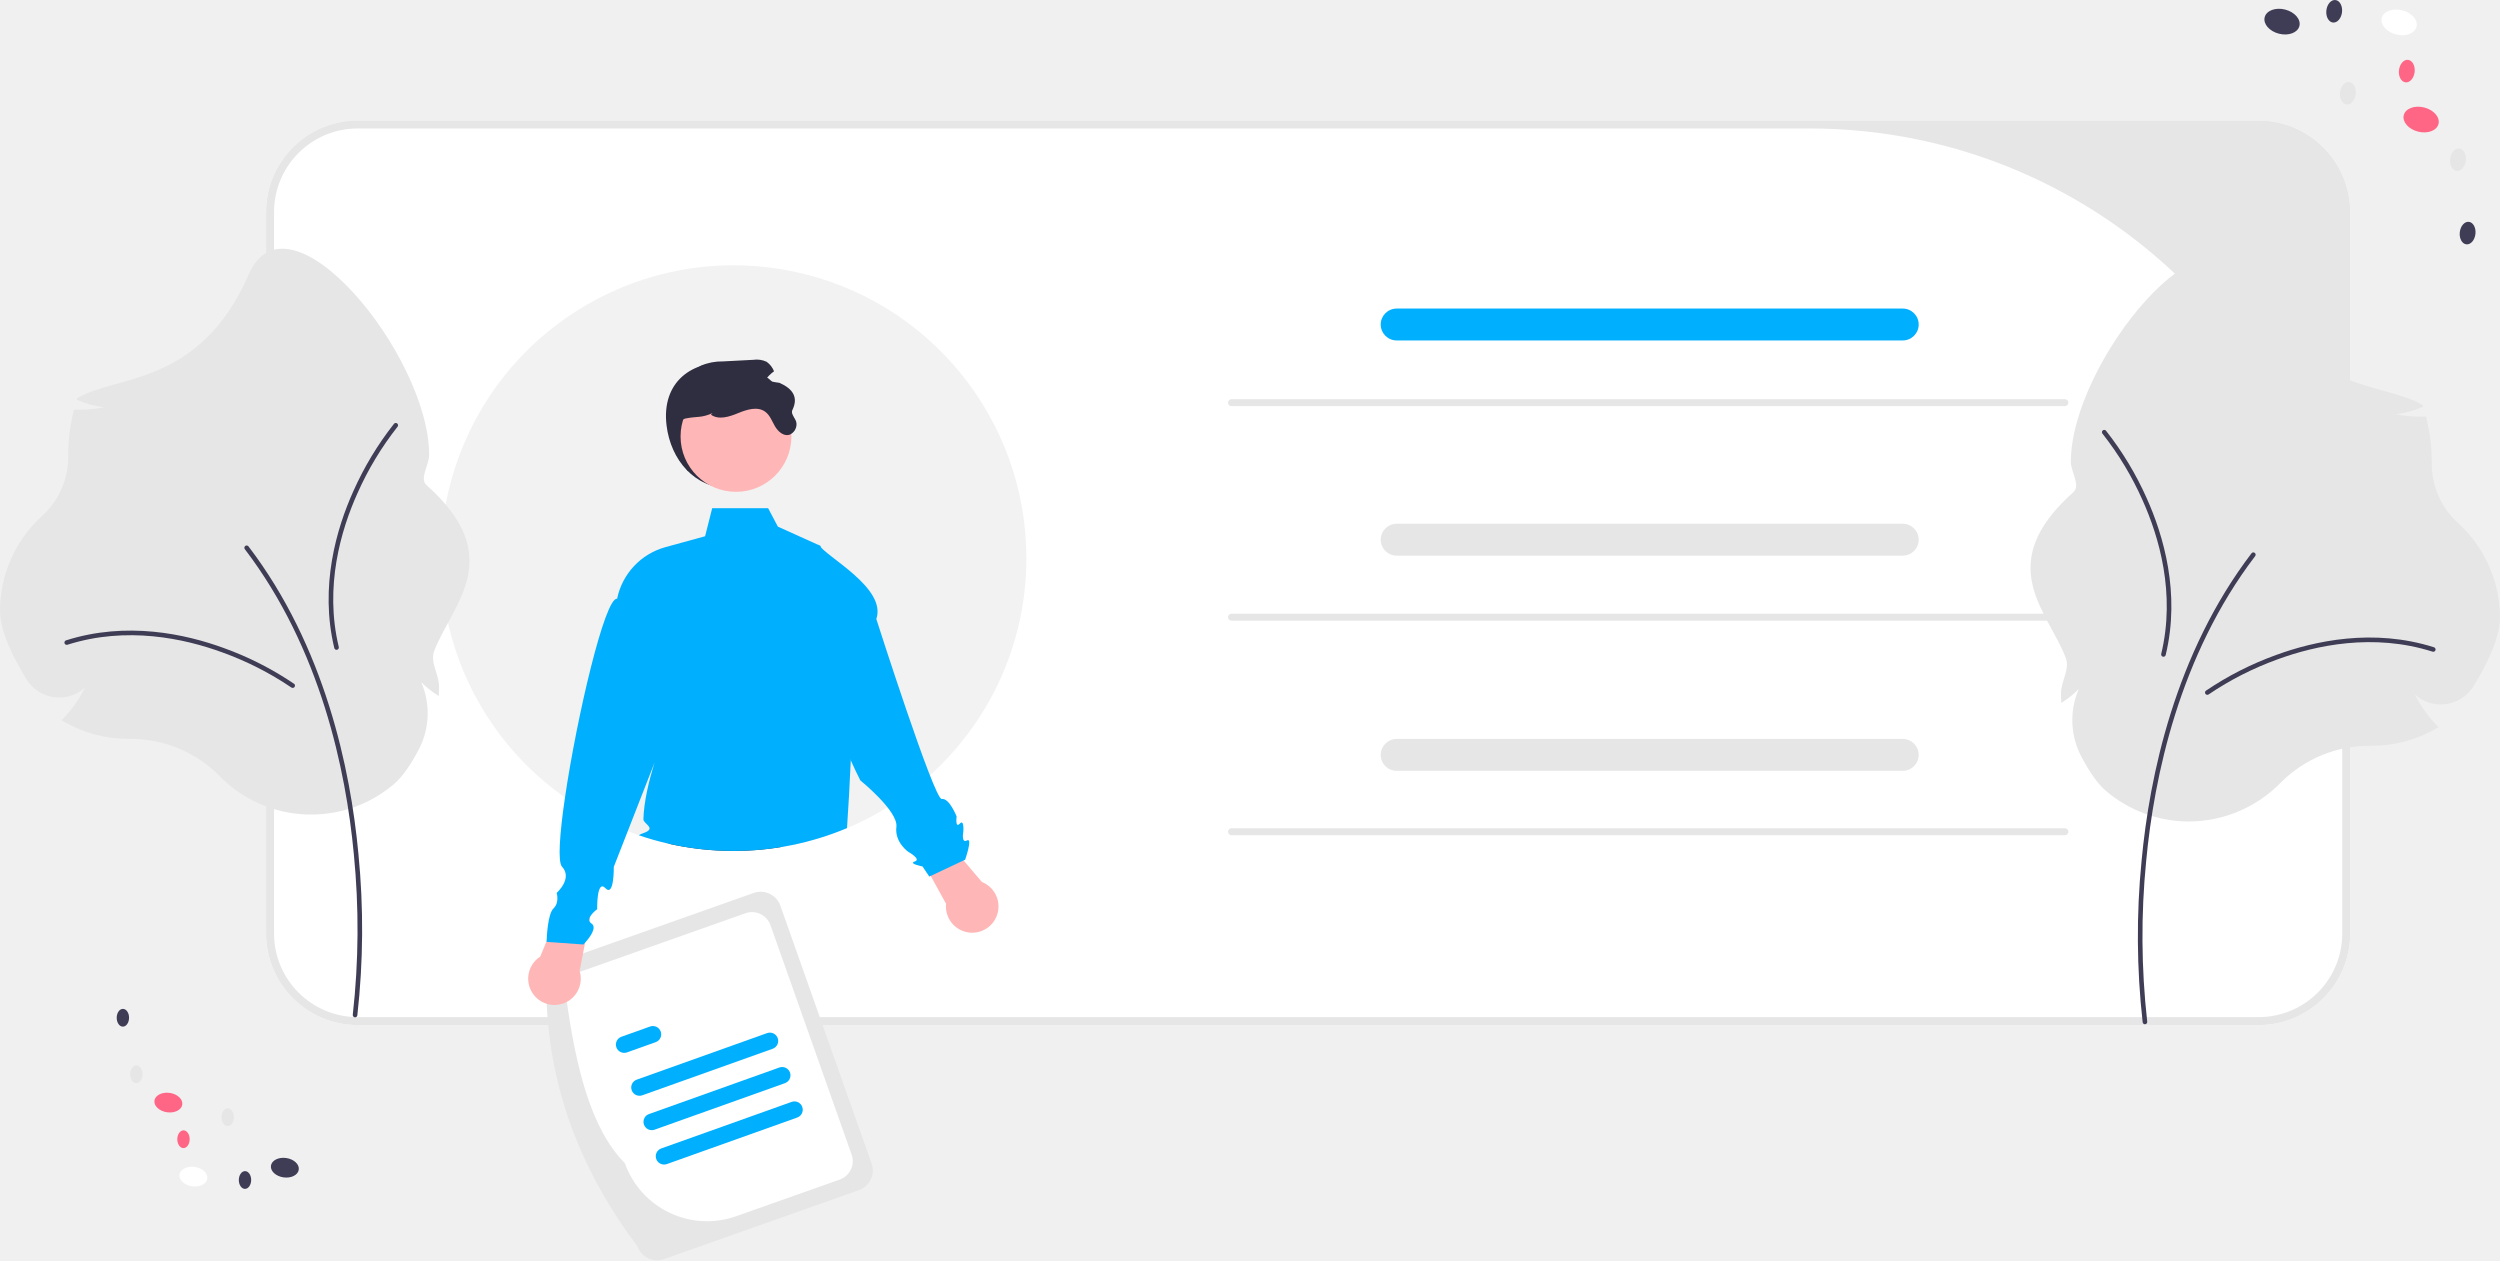
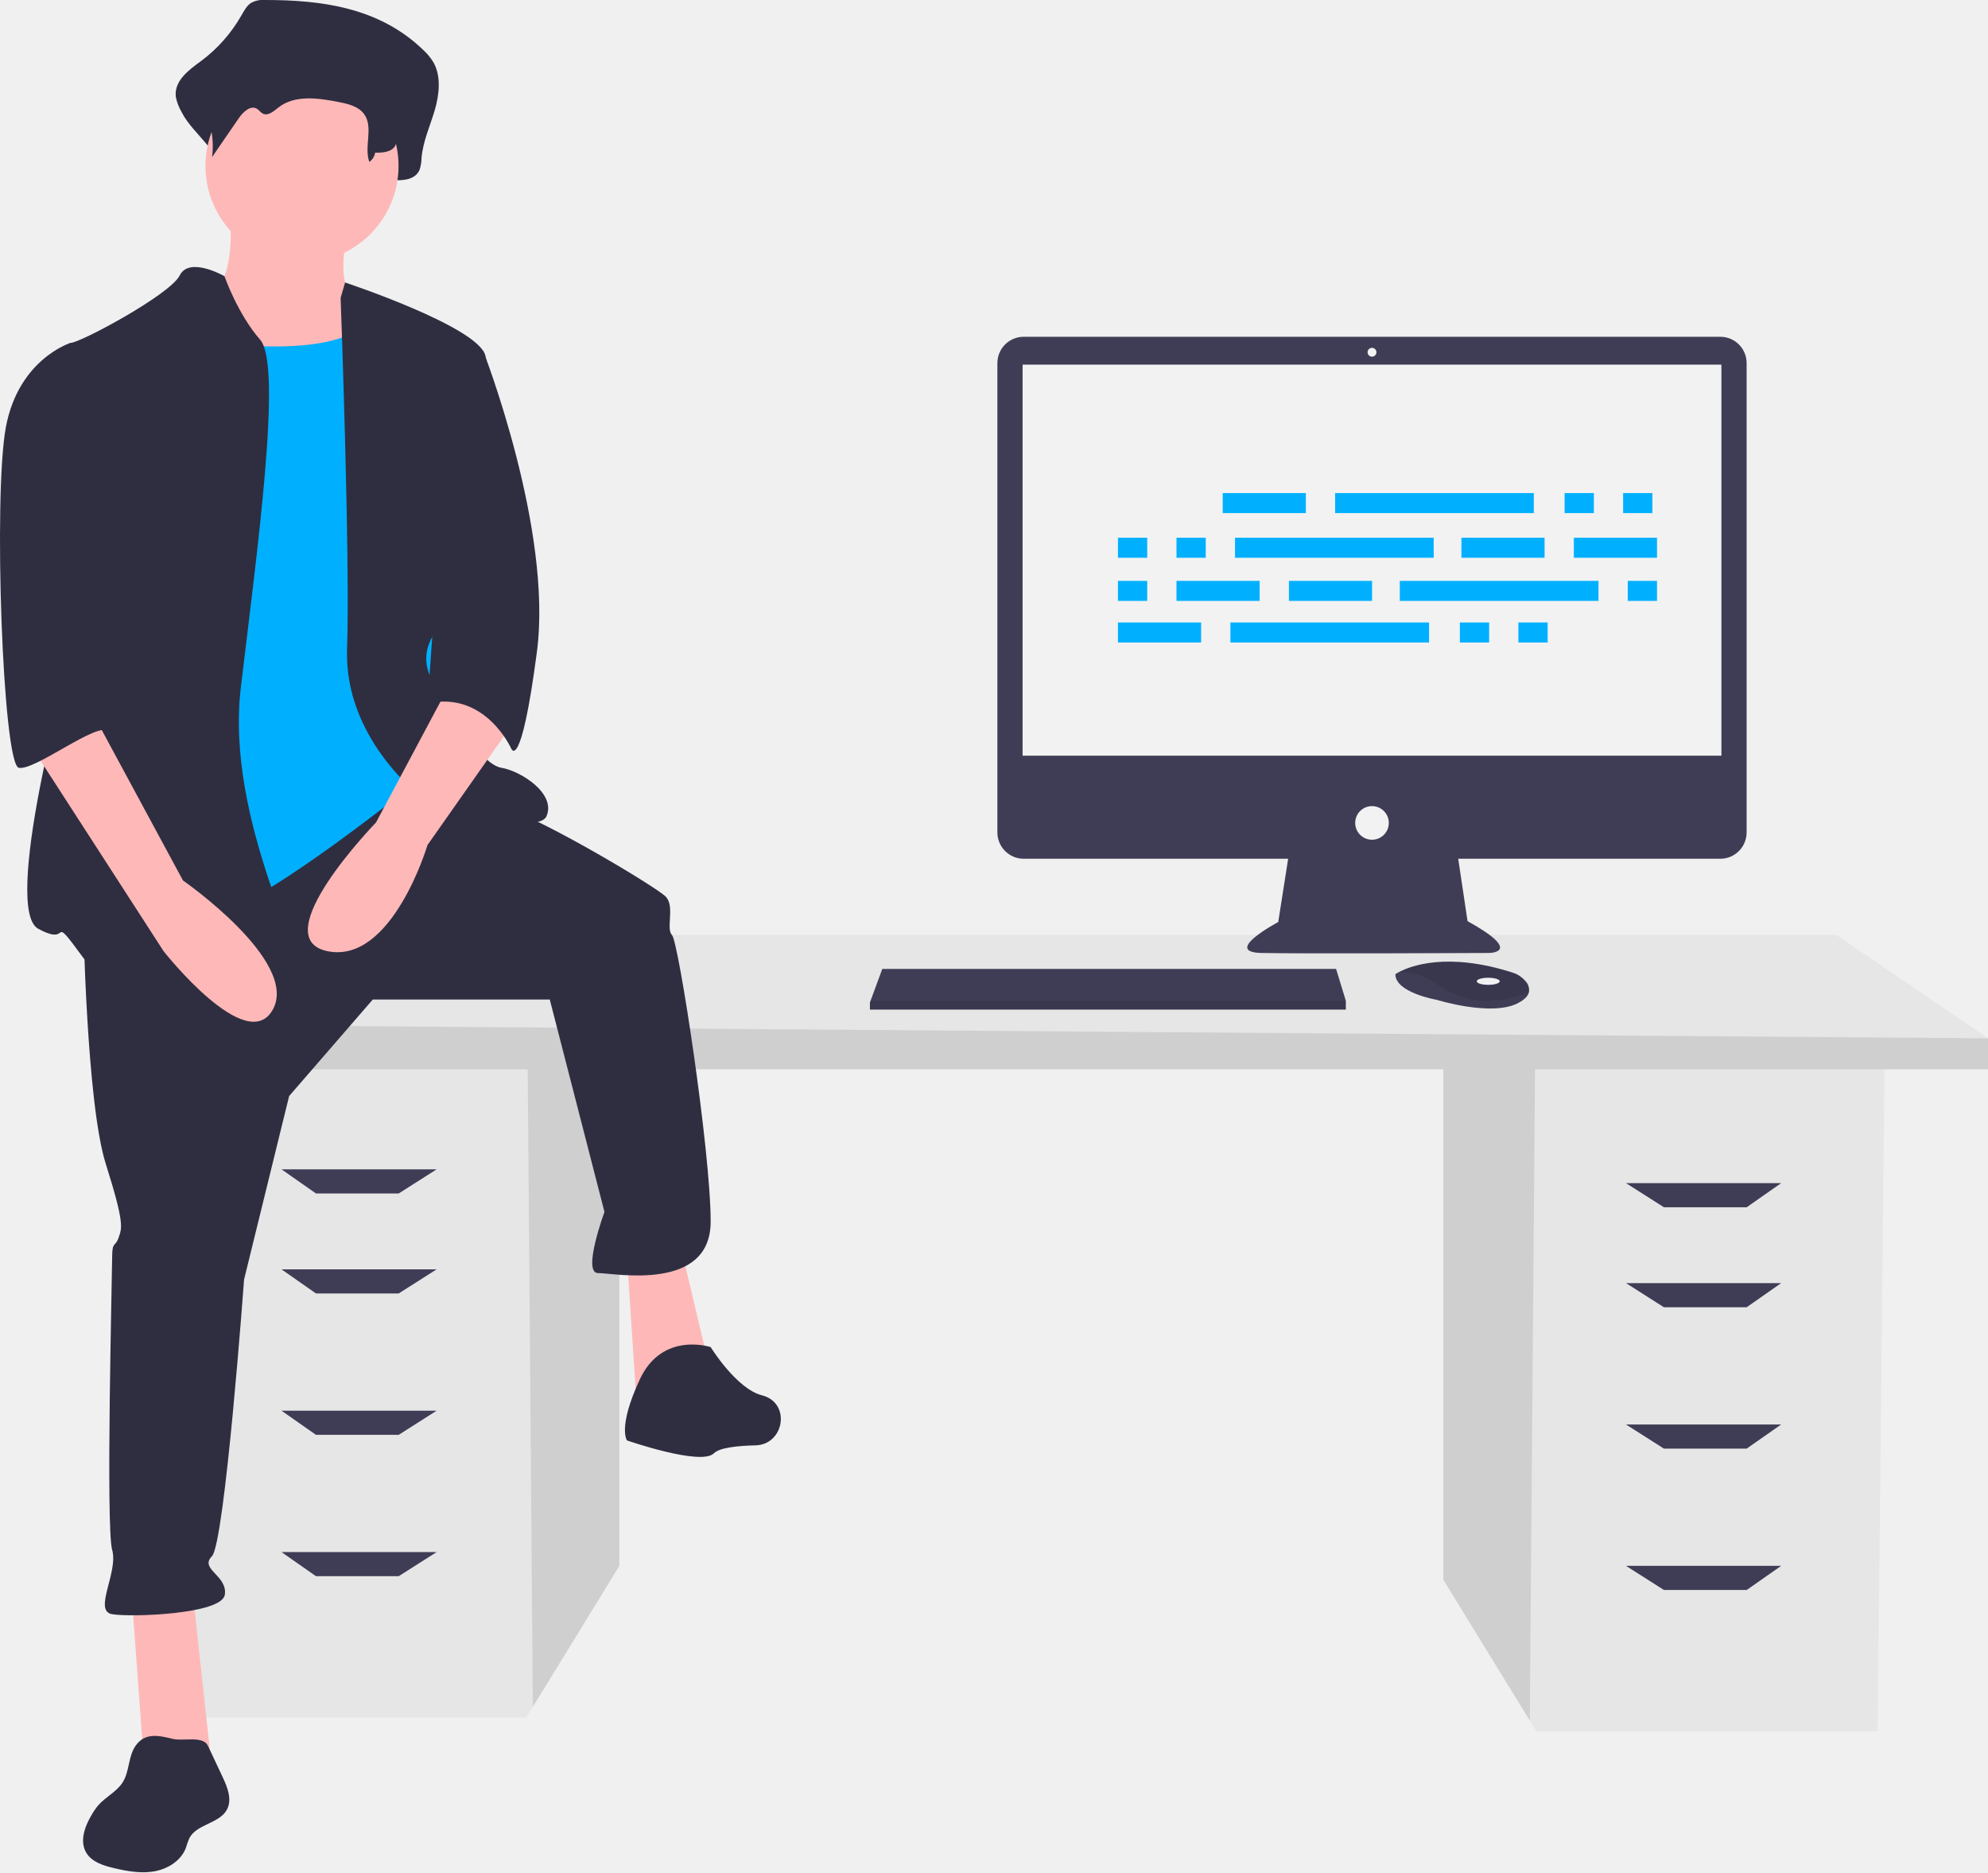
- <svg xmlns="http://www.w3.org/2000/svg" data-name="Layer 1" width="722.452" height="364.196" viewBox="0 0 722.452 364.196">
-   <path d="M891.457,564.133H342.148a26.516,26.516,0,0,1-26.487-26.487V329.208a26.517,26.517,0,0,1,26.487-26.487h549.309a26.517,26.517,0,0,1,26.487,26.487V537.646A26.516,26.516,0,0,1,891.457,564.133Z" transform="translate(-238.774 -267.9018)" fill="#fff" />
-   <path d="M891.457,564.133H342.148a26.516,26.516,0,0,1-26.487-26.487V329.208a26.517,26.517,0,0,1,26.487-26.487h549.309a26.517,26.517,0,0,1,26.487,26.487V537.646A26.516,26.516,0,0,1,891.457,564.133ZM342.148,305.025a24.183,24.183,0,0,0-24.183,24.183V537.646a24.183,24.183,0,0,0,24.183,24.183h549.309a24.183,24.183,0,0,0,24.183-24.183V459.054A154.029,154.029,0,0,0,761.612,305.025Z" transform="translate(-238.774 -267.9018)" fill="#e6e6e6" />
-   <ellipse cx="294.666" cy="607.921" rx="2.825" ry="4.061" transform="translate(-588.1214 544.0862) rotate(-81.72174)" fill="#fff" />
-   <ellipse cx="321.092" cy="605.343" rx="2.825" ry="4.061" transform="translate(-562.9488 568.0293) rotate(-81.72174)" fill="#3f3d56" />
-   <ellipse cx="287.43" cy="586.528" rx="2.825" ry="4.061" transform="translate(-573.1449 518.6121) rotate(-81.72174)" fill="#ff6584" />
-   <ellipse cx="278.18" cy="578.336" rx="2.567" ry="1.785" transform="translate(-541.0162 584.2334) rotate(-89.56675)" fill="#e6e6e6" />
-   <ellipse cx="274.286" cy="562.013" rx="2.567" ry="1.785" transform="translate(-528.5589 564.1406) rotate(-89.56675)" fill="#3f3d56" />
-   <ellipse cx="304.567" cy="590.74" rx="2.567" ry="1.785" transform="translate(-527.2322 622.9296) rotate(-89.56675)" fill="#e6e6e6" />
-   <ellipse cx="291.797" cy="597.115" rx="2.567" ry="1.785" transform="translate(-546.2814 616.4876) rotate(-89.56675)" fill="#ff6584" />
-   <ellipse cx="309.574" cy="608.9" rx="2.567" ry="1.785" transform="translate(-540.4235 645.9587) rotate(-89.56675)" fill="#3f3d56" />
-   <ellipse cx="932.083" cy="274.371" rx="3.601" ry="5.177" transform="translate(198.3725 842.589) rotate(-75.77932)" fill="#fff" />
-   <ellipse cx="898.239" cy="274.153" rx="3.601" ry="5.177" transform="translate(173.0543 809.6178) rotate(-75.77932)" fill="#3f3d56" />
-   <ellipse cx="938.434" cy="302.45" rx="3.601" ry="5.177" transform="translate(175.9452 869.9261) rotate(-75.77932)" fill="#ff6584" />
-   <ellipse cx="949.079" cy="314.056" rx="3.272" ry="2.276" transform="translate(292.7992 954.4889) rotate(-83.62433)" fill="#e6e6e6" />
-   <ellipse cx="951.862" cy="335.264" rx="3.272" ry="2.276" transform="matrix(0.11105, -0.99382, 0.99382, 0.11105, 274.1965, 976.1073)" fill="#3f3d56" />
-   <ellipse cx="917.262" cy="294.848" rx="3.272" ry="2.276" transform="translate(283.6044 905.7932) rotate(-83.62433)" fill="#e6e6e6" />
-   <ellipse cx="934.294" cy="288.45" rx="3.272" ry="2.276" transform="translate(305.1036 917.0317) rotate(-83.62433)" fill="#ff6584" />
-   <ellipse cx="913.311" cy="271.163" rx="3.272" ry="2.276" transform="translate(303.6309 880.8123) rotate(-83.62433)" fill="#3f3d56" />
-   <path d="M535.375,429.186a84.291,84.291,0,0,1-21.627,56.497v.012a86.56,86.56,0,0,1-6.242,6.265,83.405,83.405,0,0,1-7.025,5.7q-2.557,1.865-5.251,3.524-3.196,1.986-6.576,3.674-2.505,1.261-5.113,2.349a84.486,84.486,0,0,1-32.786,6.599,84.498,84.498,0,0,1-18.898-2.119,81.105,81.105,0,0,1-8.476-2.418c-1.071-.357-2.142-.748-3.201-1.163a83.499,83.499,0,0,1-18.138-9.731,84.618,84.618,0,1,1,133.331-69.188Z" transform="translate(-238.774 -267.9018)" fill="#f2f2f2" />
-   <path d="M788.633,366.284h-146.252a4.606,4.606,0,0,1,0-9.213h146.252a4.606,4.606,0,0,1,0,9.213Z" transform="translate(-238.774 -267.9018)" fill="#00b0ff" />
-   <path d="M788.633,428.47h-146.252a4.606,4.606,0,0,1,0-9.213h146.252a4.606,4.606,0,0,1,0,9.213Z" transform="translate(-238.774 -267.9018)" fill="#e6e6e6" />
-   <path d="M788.633,490.656h-146.252a4.606,4.606,0,0,1,0-9.213h146.252a4.606,4.606,0,0,1,0,9.213Z" transform="translate(-238.774 -267.9018)" fill="#e6e6e6" />
-   <path d="M422.995,628.076c-16.511-21.961-26.054-46.519-26.366-74.518a6.041,6.041,0,0,1,3.676-7.702l56.277-19.912a6.041,6.041,0,0,1,7.702,3.676l26.366,74.518a6.041,6.041,0,0,1-3.676,7.702L430.696,631.752A6.041,6.041,0,0,1,422.995,628.076Z" transform="translate(-238.774 -267.9018)" fill="#e6e6e6" />
-   <path d="M419.348,604.041c-9.93-10.04-14.181-27.948-16.951-47.907a5.658,5.658,0,0,1,3.443-7.213l48.366-17.113a5.658,5.658,0,0,1,7.213,3.443l23.463,66.311a5.658,5.658,0,0,1-3.443,7.213L451.476,619.376A25.202,25.202,0,0,1,419.348,604.041Z" transform="translate(-238.774 -267.9018)" fill="#fff" />
-   <path d="M462.066,570.973,424.39,584.421a2.4,2.4,0,1,1-1.614-4.521L460.452,566.452a2.4,2.4,0,1,1,1.614,4.521Z" transform="translate(-238.774 -267.9018)" fill="#00b0ff" />
-   <path d="M428.254,569.066l-8.289,2.959a2.4,2.4,0,1,1-1.614-4.521l8.289-2.959a2.4,2.4,0,1,1,1.614,4.521Z" transform="translate(-238.774 -267.9018)" fill="#00b0ff" />
-   <path d="M469.16,590.849l-37.676,13.448a2.4,2.4,0,0,1-1.614-4.521l37.676-13.448a2.4,2.4,0,0,1,1.614,4.521Z" transform="translate(-238.774 -267.9018)" fill="#00b0ff" />
-   <path d="M465.613,580.911l-37.676,13.448a2.4,2.4,0,0,1-1.614-4.521l37.676-13.448a2.4,2.4,0,1,1,1.614,4.521Z" transform="translate(-238.774 -267.9018)" fill="#00b0ff" />
-   <path d="M431.402,390.902c1.227,9.899,8.086,18.061,18.061,18.061a18.061,18.061,0,0,0,18.061-18.061c0-9.975-8.129-17.138-18.061-18.061C438.924,371.863,429.826,378.193,431.402,390.902Z" transform="translate(-238.774 -267.9018)" fill="#2f2e41" />
-   <path d="M465.185,512.572a85.234,85.234,0,0,1-33.327-.887C437.052,508.818,452.806,510.58,465.185,512.572Z" transform="translate(-238.774 -267.9018)" fill="#2f2e41" />
-   <path d="M394.891,544.34l8.675-20.966,6.835,3.797-4.128,21.327a7.596,7.596,0,1,1-11.383-4.159Z" transform="translate(-238.774 -267.9018)" fill="#ffb6b6" />
-   <path d="M484.636,487.606v.012c-.311,7.301-.737,14.245-1.094,19.589a84.486,84.486,0,0,1-32.786,6.599,84.498,84.498,0,0,1-18.898-2.119,81.105,81.105,0,0,1-8.476-2.418,5.229,5.229,0,0,1,1.244-.587c4.146-1.405.046-2.683.081-4.019.127-4.883,1.474-10.744,3.213-16.364L420.181,508.104l-4.031,10.295s.138,8.89-2.418,6.173c-2.568-2.718-2.384,6.08-2.384,6.08a8.011,8.011,0,0,0-2.027,2.096,1.778,1.778,0,0,0-.242,1.232v.012a1.539,1.539,0,0,0,.645.806c1.739,1.175-.76,4.284-1.866,5.516-.299.334-.495.53-.495.53l-10.629-.76v-.207c.046-1.255.334-7.865,1.981-9.443,1.808-1.739.921-4.491.921-4.491s4.721-4.18,1.555-7.577c-1.267-1.37-.702-9.489.852-19.992,3.397-23.17,11.539-57.948,15.063-57.453a19.547,19.547,0,0,1,13.946-14.902l11.481-3.155,2.05-8.096h16.168l2.81,5.32,11.781,5.32.15.069.369.161.138.438s-.012.012,0,.012l6.553,20.579C485.499,450.052,485.384,469.837,484.636,487.606Z" transform="translate(-238.774 -267.9018)" fill="#00b0ff" />
-   <path d="M512.168,529.073l-10.948-19.874,7.236-2.964,14.072,16.549a7.596,7.596,0,1,1-10.36,6.288Z" transform="translate(-238.774 -267.9018)" fill="#ffb6b6" />
-   <path d="M475.344,425.25c1.948,3.499,19.758,12.499,16.671,21.534,0,0,16.732,52.348,18.908,52.006s4.299,5.066,4.299,5.066-.462,3.529.896,2.063,1.032,2.378,1.032,2.378-.65,3.393,1.073,2.471-.542,5.571-.542,5.571L507.326,521.213l-1.968-2.929s-4.205-.801-2.226-1.435-1.861-2.769-1.861-2.769-4.016-2.73-3.457-7.25-10.423-13.408-10.423-13.408c-7.55-14.906-11.68-30.21-11.666-45.997Z" transform="translate(-238.774 -267.9018)" fill="#00b0ff" />
-   <circle cx="212.685" cy="126.118" r="16.015" fill="#ffb6b6" />
-   <path d="M434.875,395.765c.507,3.48,3.473,8.336,2.779,8.336s-5.633-14.347-.695-15.282c3.582-.679,4.383-.083,7.731-1.535l-.472.445c2.216,1.612,5.3.618,7.829-.431,2.535-1.042,5.613-2.035,7.836-.431,1.396,1.007,1.987,2.758,2.855,4.244.868,1.493,2.473,2.904,4.126,2.445a3.266,3.266,0,0,0,2.084-3.23c-.007-1.375-1.798-2.684-1.195-3.918,1.787-3.657.18-6.149-3.716-7.87q-2.126-.323-4.251-.66a12.057,12.057,0,0,1,2.667-2.681,6.095,6.095,0,0,0-2.153-2.758,6.76,6.76,0,0,0-3.848-.556q-4.397.229-8.787.458a15.5,15.5,0,0,0-6.349,1.236c-2.417,1.243-4.001,3.668-5.154,6.134C433.576,385.255,433.986,389.715,434.875,395.765Z" transform="translate(-238.774 -267.9018)" fill="#2f2e41" />
-   <path d="M835.501,385.26H594.65a1,1,0,0,1,0-2H835.501a1,1,0,0,1,0,2Z" transform="translate(-238.774 -267.9018)" fill="#e6e6e6" />
-   <path d="M835.501,447.26H594.65a1,1,0,0,1,0-2H835.501a1,1,0,0,1,0,2Z" transform="translate(-238.774 -267.9018)" fill="#e6e6e6" />
-   <path d="M835.501,509.26H594.65a1,1,0,0,1,0-2H835.501a1,1,0,0,1,0,2Z" transform="translate(-238.774 -267.9018)" fill="#e6e6e6" />
-   <path d="M871.35,505.296a36.998,36.998,0,0,1-24.046-8.879c-2.235-1.914-4.617-5.24-7.079-9.887a22.611,22.611,0,0,1-.717-19.52,25.945,25.945,0,0,1-4.285,3.514l-.783.521-.045-.939c-.03-.611-.045-1.22-.045-1.81,0-3.476,2.629-7.004,1.417-10.217-5.111-13.542-21.32-27.001,2.172-47.96,2.173-1.939-.73-5.815-.73-8.749,0-28.748,40.63-78.482,52.146-52.136,14.201,32.492,38.669,29.017,49.508,35.728l.157.475-.463.187a27.945,27.945,0,0,1-7.425,1.975,35.407,35.407,0,0,0,8.279.694l.431-.015.105.419a52.374,52.374,0,0,1,1.555,12.674l-.002.462a23.093,23.093,0,0,0,7.628,17.219A37.084,37.084,0,0,1,961.226,446.416c0,6.094-4.142,14.094-7.617,19.732a11.158,11.158,0,0,1-8.191,5.247,10.897,10.897,0,0,1-8.794-2.841,36.036,36.036,0,0,0,6.355,8.997l.474.489-.589.343a36.971,36.971,0,0,1-18.638,5.033l-.383-.001a36.091,36.091,0,0,0-25.891,10.568A37.279,37.279,0,0,1,871.35,505.296Z" transform="translate(-238.774 -267.9018)" fill="#e6e6e6" />
-   <path d="M858.62,563.89a.665.665,0,0,1-.658-.572,222.787,222.787,0,0,1-.31-46.711c2.297-24.512,9.672-59.817,31.766-88.813a.665.665,0,1,1,1.059.807c-21.903,28.745-29.219,63.792-31.5,88.131a221.28,221.28,0,0,0,.303,46.399.666.666,0,0,1-.66.759Z" transform="translate(-238.774 -267.9018)" fill="#3f3d56" />
-   <path d="M876.65,468.695a.665.665,0,0,1-.392-1.204,91.709,91.709,0,0,1,20.246-10.306c11.17-4.089,28.156-7.797,45.643-2.231a.665.665,0,1,1-.404,1.268c-17.128-5.451-33.807-1.805-44.782,2.213a90.203,90.203,0,0,0-19.921,10.133A.663.663,0,0,1,876.65,468.695Z" transform="translate(-238.774 -267.9018)" fill="#3f3d56" />
-   <path d="M846.196,392.845a.665.665,0,0,1,1.172-.477,91.71,91.71,0,0,1,11.738,19.451c4.883,10.847,9.804,27.522,5.513,45.364a.665.665,0,1,1-1.294-.311c4.203-17.477-.634-33.849-5.432-44.506A90.203,90.203,0,0,0,846.351,393.225.663.663,0,0,1,846.196,392.845Z" transform="translate(-238.774 -267.9018)" fill="#3f3d56" />
-   <path d="M302.048,491.984A36.091,36.091,0,0,0,276.157,481.416l-.383.001A36.971,36.971,0,0,1,257.136,476.384l-.589-.343.474-.489a36.036,36.036,0,0,0,6.355-8.997,10.897,10.897,0,0,1-8.794,2.841,11.158,11.158,0,0,1-8.191-5.247c-3.475-5.638-7.617-13.638-7.617-19.732a37.084,37.084,0,0,1,12.099-27.364,23.093,23.093,0,0,0,7.628-17.219l-.002-.462a52.374,52.374,0,0,1,1.555-12.674l.105-.419.431.015a35.406,35.406,0,0,0,8.279-.694,27.945,27.945,0,0,1-7.425-1.975l-.463-.187.157-.475c10.839-6.711,35.306-3.236,49.508-35.728,11.515-26.347,52.146,23.388,52.146,52.136,0,2.933-2.903,6.81-.73,8.749,23.493,20.959,7.283,34.417,2.172,47.959-1.213,3.213,1.417,6.74,1.417,10.217,0,.59-.015,1.199-.045,1.81l-.045.939-.783-.521a25.944,25.944,0,0,1-4.285-3.514,22.611,22.611,0,0,1-.717,19.52c-2.462,4.647-4.844,7.973-7.079,9.887a36.963,36.963,0,0,1-50.648-2.433Z" transform="translate(-238.774 -267.9018)" fill="#e6e6e6" />
-   <path d="M341.38,561.891a.665.665,0,0,0,.658-.572,222.787,222.787,0,0,0,.31-46.711c-2.297-24.512-9.672-59.817-31.766-88.813a.665.665,0,1,0-1.059.807c21.903,28.745,29.219,63.792,31.5,88.131a221.28,221.28,0,0,1-.303,46.399.666.666,0,0,0,.66.759Z" transform="translate(-238.774 -267.9018)" fill="#3f3d56" />
-   <path d="M323.35,466.696a.665.665,0,0,0,.392-1.204,91.709,91.709,0,0,0-20.246-10.306c-11.17-4.089-28.156-7.797-45.643-2.231a.665.665,0,1,0,.404,1.268c17.128-5.451,33.807-1.805,44.782,2.213a90.203,90.203,0,0,1,19.921,10.133A.663.663,0,0,0,323.35,466.696Z" transform="translate(-238.774 -267.9018)" fill="#3f3d56" />
-   <path d="M353.804,390.846a.665.665,0,0,0-1.172-.477,91.71,91.71,0,0,0-11.738,19.451c-4.883,10.847-9.804,27.522-5.513,45.364a.665.665,0,1,0,1.294-.311c-4.203-17.477.634-33.849,5.432-44.506A90.202,90.202,0,0,1,353.649,391.226.663.663,0,0,0,353.804,390.846Z" transform="translate(-238.774 -267.9018)" fill="#3f3d56" />
+ <svg xmlns="http://www.w3.org/2000/svg" data-name="Layer 1" width="711.188" height="669.683" viewBox="0 0 711.188 669.683">
+   <polygon points="516.326 380.018 516.326 565.013 547.27 615.443 549.625 619.279 671.722 619.279 674.189 380.018 516.326 380.018" fill="#e6e6e6" />
+   <polygon points="516.326 380.018 516.326 565.013 547.27 615.443 549.169 380.018 516.326 380.018" opacity="0.1" />
+   <polygon points="221.566 375.084 221.566 560.08 190.622 610.51 188.267 614.345 66.17 614.345 63.703 375.084 221.566 375.084" fill="#e6e6e6" />
+   <polygon points="221.566 375.084 221.566 560.08 190.622 610.51 188.723 375.084 221.566 375.084" opacity="0.1" />
+   <polygon points="711.188 371.385 711.188 382.484 47.67 382.484 47.67 366.451 109.335 334.385 656.923 334.385 711.188 371.385" fill="#e6e6e6" />
+   <polygon points="711.188 371.385 711.188 382.484 47.67 382.484 47.67 366.451 711.188 371.385" opacity="0.1" />
+   <polygon points="142.635 426.883 113.035 426.883 100.702 418.25 156.201 418.25 142.635 426.883" fill="#3f3d56" />
+   <polygon points="142.635 462.649 113.035 462.649 100.702 454.016 156.201 454.016 142.635 462.649" fill="#3f3d56" />
+   <polygon points="142.635 513.215 113.035 513.215 100.702 504.581 156.201 504.581 142.635 513.215" fill="#3f3d56" />
+   <polygon points="142.635 563.78 113.035 563.78 100.702 555.147 156.201 555.147 142.635 563.78" fill="#3f3d56" />
+   <polygon points="595.257 431.816 624.857 431.816 637.19 423.183 581.691 423.183 595.257 431.816" fill="#3f3d56" />
+   <polygon points="595.257 467.582 624.857 467.582 637.19 458.949 581.691 458.949 595.257 467.582" fill="#3f3d56" />
+   <polygon points="595.257 518.148 624.857 518.148 637.19 509.515 581.691 509.515 595.257 518.148" fill="#3f3d56" />
+   <polygon points="595.257 568.713 624.857 568.713 637.19 560.08 581.691 560.08 595.257 568.713" fill="#3f3d56" />
+   <path d="M859.82,235.615H610.634a9.423,9.423,0,0,0-9.424,9.424V412.897a9.423,9.423,0,0,0,9.424,9.424h94.593l-3.544,22.626s-20.253,10.759-6.013,11.076,81.328,0,81.328,0,12.974,0-7.595-11.392l-3.334-22.31h93.75a9.423,9.423,0,0,0,9.424-9.424V245.039A9.423,9.423,0,0,0,859.82,235.615Z" transform="translate(-244.406 -115.1587)" fill="#3f3d56" />
+   <rect x="365.823" y="130.424" width="249.996" height="139.871" fill="#f2f2f2" />
+   <circle cx="490.821" cy="125.994" r="1.582" fill="#f2f2f2" />
+   <circle cx="490.821" cy="294.346" r="6.013" fill="#f2f2f2" />
+   <polygon points="481.452 357.952 481.452 361.117 311.202 361.117 311.202 358.585 311.436 357.952 315.632 346.56 477.971 346.56 481.452 357.952" fill="#3f3d56" />
+   <path d="M791.376,470.013c-.31,1.326-1.481,2.725-4.127,4.047-9.493,4.747-28.797-1.266-28.797-1.266s-14.873-2.532-14.873-9.177a11.866,11.866,0,0,1,1.304-.775c3.991-2.112,17.225-7.322,40.691.221a9.786,9.786,0,0,1,4.46,2.923A4.667,4.667,0,0,1,791.376,470.013Z" transform="translate(-244.406 -115.1587)" fill="#3f3d56" />
+   <path d="M791.376,470.013c-11.62,4.452-21.977,4.785-32.607-2.598a23.343,23.343,0,0,0-13.886-4.573c3.991-2.112,17.225-7.322,40.691.221a9.786,9.786,0,0,1,4.46,2.923A4.667,4.667,0,0,1,791.376,470.013Z" transform="translate(-244.406 -115.1587)" opacity="0.1" />
+   <ellipse cx="532.4" cy="350.99" rx="4.114" ry="1.266" fill="#f2f2f2" />
+   <polygon points="481.452 357.952 481.452 361.117 311.202 361.117 311.202 358.585 311.436 357.952 481.452 357.952" opacity="0.1" />
+   <path d="M339.068,115.159a8.554,8.554,0,0,0-4.961,1.108c-1.476,1.011-2.406,2.782-3.356,4.429a52.986,52.986,0,0,1-14.434,16.305c-4.289,3.142-9.742,7.06-9.008,12.853a17.372,17.372,0,0,0,2.091,5.426c3.957,7.987,14.754,14.159,13.692,23.273,3.931-6.581-1.327-9.835,2.604-16.416,1.872-3.134,5.124-6.672,7.951-4.704.946.659,1.568,1.841,2.553,2.419,2.351,1.38,4.853-1.258,6.934-3.126,7.177-6.443,17.383-4.755,26.314-2.747,4.216.948,8.847,2.191,11.34,6.221,3.277,5.298-3.113,11.02-4.728,17.01a3.264,3.264,0,0,0,3.503,4.062c2.68-.264,5.854-.481,6.013-1.657,3.372.12,7.503-.262,8.947-3.772a14.762,14.762,0,0,0,.693-4.293c.53-5.897,3.033-11.277,4.691-16.89s2.379-12.191-.419-17.167a19.864,19.864,0,0,0-3.666-4.456C379.94,117.67,359.063,115.136,339.068,115.159Z" transform="translate(-244.406 -115.1587)" fill="#2f2e41" />
+   <path d="M326.544,190.064s3.453,28.778-9.209,31.081,11.511,41.441,11.511,41.441l57.557,6.907-13.814-46.045s-9.209-3.453-3.453-26.476S326.544,190.064,326.544,190.064Z" transform="translate(-244.406 -115.1587)" fill="#ffb8b8" />
+   <polygon points="47.028 569.318 51.633 632.631 75.806 632.631 68.9 569.318 47.028 569.318" fill="#ffb8b8" />
+   <polygon points="224.303 449.6 227.756 502.552 254.233 491.041 243.872 447.298 224.303 449.6" fill="#ffb8b8" />
+   <path d="M274.167,442.738s1.151,66.766,8.058,88.637,5.756,23.023,4.605,26.476-2.302,1.151-2.302,6.907-2.302,96.695,0,104.753-6.907,21.872,0,23.023,39.139,0,40.29-6.907-9.209-9.209-4.605-13.814,11.511-98.998,11.511-98.998l16.116-65.615,29.93-34.534H441.082l19.569,75.975s-8.058,21.872-2.302,21.872,40.29,6.907,40.29-18.418S487.127,451.947,484.825,449.645s1.151-10.36-2.302-13.814-43.743-27.627-58.708-32.232S387.857,393.515,387.857,393.515Z" transform="translate(-244.406 -115.1587)" fill="#2f2e41" />
+   <path d="M498.639,596.991s-17.267-5.756-25.325,11.511-4.605,21.872-4.605,21.872,26.476,9.209,31.081,4.605c2.003-2.003,8.365-2.699,14.913-2.846,9.973-.224,12.626-14.333,3.207-17.619q-.421-.147-.853-.255C507.848,611.955,498.639,596.991,498.639,596.991Z" transform="translate(-244.406 -115.1587)" fill="#2f2e41" />
+   <circle cx="108.038" cy="59.365" r="34.534" fill="#ffb8b8" />
+   <path d="M307.55,235.534s56.406,11.511,70.219-6.907,19.569,51.801,19.569,51.801l6.907,73.673-10.36,40.29s-54.103,43.743-71.37,47.197-43.743,5.756-43.743,5.756,8.058-127.776,8.058-130.078S307.55,235.534,307.55,235.534Z" transform="translate(-244.406 -115.1587)" fill="#00b0ff" />
+   <path d="M324.704,213.945s-12.55-7.189-16.003-.282S273.016,237.836,269.562,237.836s6.907,95.544,2.302,107.056S245.389,440.436,258.051,447.343s3.453-6.907,16.116,10.36,74.824,17.267,78.277,10.36-27.627-58.708-21.872-107.056,14.965-115.114,6.907-124.323S324.704,213.945,324.704,213.945Z" transform="translate(-244.406 -115.1587)" fill="#2f2e41" />
+   <path d="M366.258,221.72l1.603-5.518s47.895,15.878,50.198,26.238,1.151,82.882-6.907,88.637-19.569,14.965-11.511,28.778,17.267,28.778,24.174,29.93,19.569,9.209,16.116,17.267-44.894-6.907-44.894-6.907-27.627-20.72-26.476-52.952S366.258,221.72,366.258,221.72Z" transform="translate(-244.406 -115.1587)" fill="#2f2e41" />
+   <path d="M406.548,357.554l-27.627,51.801s-40.29,41.441-17.267,46.045,35.685-37.987,35.685-37.987l29.93-42.592Z" transform="translate(-244.406 -115.1587)" fill="#ffb8b8" />
+   <path d="M340.75,124.195a7.838,7.838,0,0,0-4.039.783,9.413,9.413,0,0,0-2.732,3.131,39.773,39.773,0,0,1-11.75,11.524c-3.491,2.221-7.93,4.99-7.333,9.084a11.359,11.359,0,0,0,1.702,3.835,30.163,30.163,0,0,1,3.665,18.801l9.6-13.954c1.524-2.215,4.171-4.715,6.472-3.324.77.466,1.276,1.301,2.078,1.71,1.914.975,3.95-.889,5.644-2.21,5.842-4.554,14.15-3.361,21.421-1.942,3.432.67,7.202,1.549,9.231,4.397,3.372,4.733-.149,11.572,1.819,17.04a5.023,5.023,0,0,0,2.079-3.317c2.745.085,6.107-.185,7.283-2.666a9.188,9.188,0,0,0,.564-3.034c.432-4.168,2.469-7.971,3.819-11.938s1.937-8.616-.341-12.133a14.681,14.681,0,0,0-2.984-3.149C374.022,125.97,357.027,124.178,340.75,124.195Z" transform="translate(-244.406 -115.1587)" fill="#2f2e41" />
+   <path d="M406.548,237.836l10.725,2.847s24.96,63.919,19.204,107.662-9.209,34.534-9.209,34.534-9.209-20.72-29.93-16.116Z" transform="translate(-244.406 -115.1587)" fill="#2f2e41" />
+   <path d="M293.029,739.422c-2.776,3.772-2.219,9.165-4.678,13.151-2.131,3.455-6.148,5.267-8.814,8.329a22.326,22.326,0,0,0-2.266,3.26c-2.473,4.143-4.483,9.452-2.048,13.616,1.959,3.35,6.078,4.66,9.855,5.552,4.774,1.128,9.734,2.031,14.564,1.169s9.549-3.819,11.271-8.412a32.5,32.5,0,0,1,1.205-3.401c2.617-5.153,10.827-5.209,13.506-10.33,1.875-3.584.151-7.916-1.571-11.576l-5.261-11.177c-1.746-3.709-8.824-1.576-12.513-2.465C301.465,735.978,296.491,734.701,293.029,739.422Z" transform="translate(-244.406 -115.1587)" fill="#2f2e41" />
+   <path d="M254.598,380.577l48.348,74.824s29.93,37.987,39.139,20.72-32.232-46.045-32.232-46.045L278.772,372.519Z" transform="translate(-244.406 -115.1587)" fill="#ffb8b8" />
+   <path d="M278.772,240.138,269.562,237.836s-18.418,5.756-23.023,29.93-1.151,120.869,4.605,122.02,28.427-16.837,32.056-13.023-7.882-15.756-4.429-26.116S278.772,240.138,278.772,240.138Z" transform="translate(-244.406 -115.1587)" fill="#2f2e41" />
+   <g id="f3c2397c-d780-4cc6-97d8-1503d8277a2c" data-name="Group 13">
+     <rect id="ad41612f-86f7-46b2-a964-3a5da7bcf3cf" data-name="Rectangle 55" x="437.407" y="176.363" width="29.752" height="7.163" fill="#00b0ff" />
+     <rect id="b9a0b375-cc2a-4c59-8850-661af54e4f62" data-name="Rectangle 56" x="559.722" y="176.363" width="10.468" height="7.163" fill="#00b0ff" />
+     <rect id="e174c2ab-9bc5-41ec-b37c-b06fbf8a9878" data-name="Rectangle 57" x="580.659" y="176.363" width="10.468" height="7.163" fill="#00b0ff" />
+     <rect id="ba2479ac-4c7d-43b4-a028-73b1e20e4002" data-name="Rectangle 58" x="477.628" y="176.363" width="71.075" height="7.163" fill="#00b0ff" />
+     <rect id="ac60ef86-00f2-480b-8171-28b6fdfc1958" data-name="Rectangle 59" x="399.941" y="222.644" width="29.752" height="7.163" fill="#00b0ff" />
+     <rect id="b3d8298d-cd65-487a-8b19-4cee946356e7" data-name="Rectangle 60" x="522.256" y="222.644" width="10.468" height="7.163" fill="#00b0ff" />
+     <rect id="ed27f15f-f0c4-4569-8330-a6688f8e356c" data-name="Rectangle 61" x="543.193" y="222.644" width="10.468" height="7.163" fill="#00b0ff" />
+     <rect id="f685c005-adaf-4d60-acda-005b037d82a6" data-name="Rectangle 62" x="440.162" y="222.644" width="71.075" height="7.163" fill="#00b0ff" />
+     <rect id="eca7c7fc-83f8-48ca-a588-6606db47af3f" data-name="Rectangle 63" x="522.807" y="192.341" width="29.752" height="7.163" fill="#00b0ff" />
+     <rect id="a71b5b2f-f8b9-481d-a301-5e3357e5fe42" data-name="Rectangle 64" x="563.028" y="192.341" width="29.752" height="7.163" fill="#00b0ff" />
+     <rect id="abb3a25a-f854-41fc-8391-e6ad9fbe2417" data-name="Rectangle 66" x="399.941" y="192.341" width="10.468" height="7.163" fill="#00b0ff" />
+     <rect id="add2b425-b775-4eb5-9c25-8c4c14f957c9" data-name="Rectangle 67" x="420.878" y="192.341" width="10.468" height="7.163" fill="#00b0ff" />
+     <rect id="b7159612-3b84-4b0b-a885-612eaab04c06" data-name="Rectangle 68" x="441.815" y="192.341" width="71.075" height="7.163" fill="#00b0ff" />
+     <rect id="edfc7301-4de5-47dc-80e2-1ae2da982d6d" data-name="Rectangle 69" x="461.099" y="207.768" width="29.752" height="7.163" fill="#00b0ff" />
+     <rect id="e1009f91-6275-4375-80fa-0d778e331fdc" data-name="Rectangle 70" x="420.878" y="207.768" width="29.752" height="7.163" fill="#00b0ff" />
+     <rect id="a060fb9f-1f1a-4862-9a69-16dd49199e18" data-name="Rectangle 71" x="399.941" y="207.768" width="10.468" height="7.163" fill="#00b0ff" />
+     <rect id="b6754d5f-104f-449c-b9a9-cf9ac82bf5fe" data-name="Rectangle 73" x="582.312" y="207.768" width="10.468" height="7.163" fill="#00b0ff" />
+     <rect id="e6ed1ccd-2cfd-450f-a339-07df3a1ee6bb" data-name="Rectangle 74" x="500.768" y="207.768" width="71.075" height="7.163" fill="#00b0ff" />
+   </g>
</svg>
